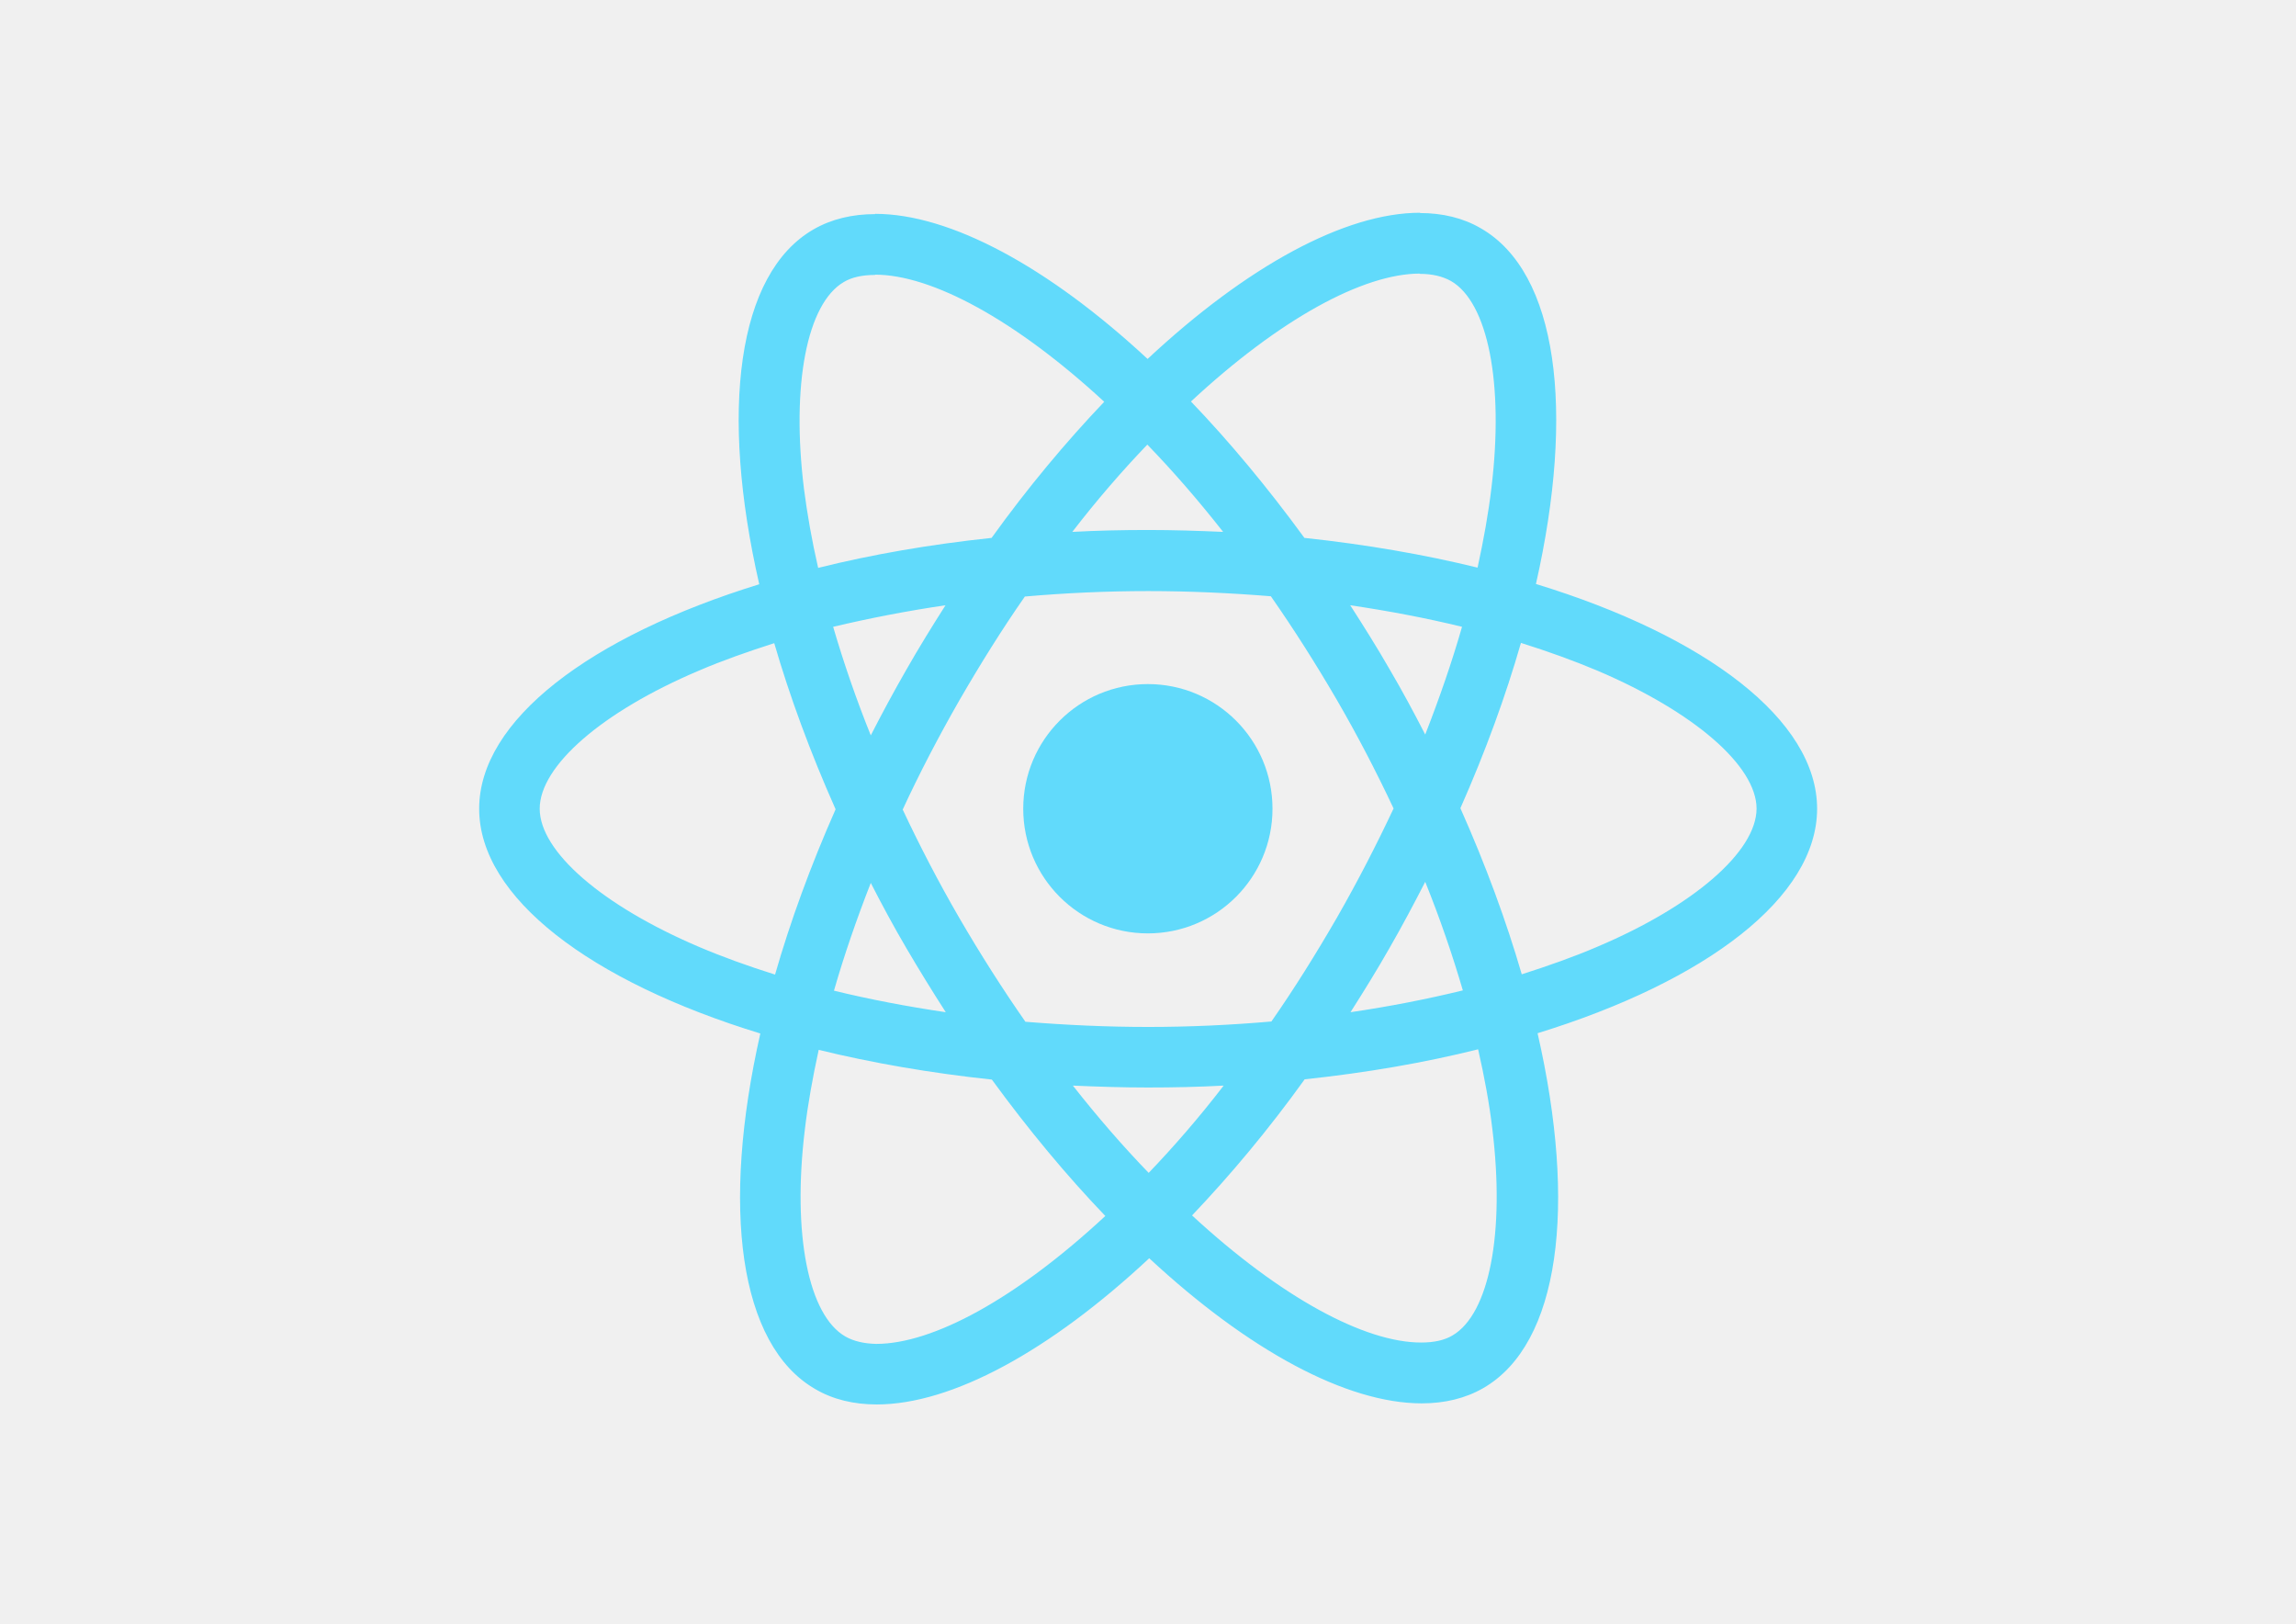
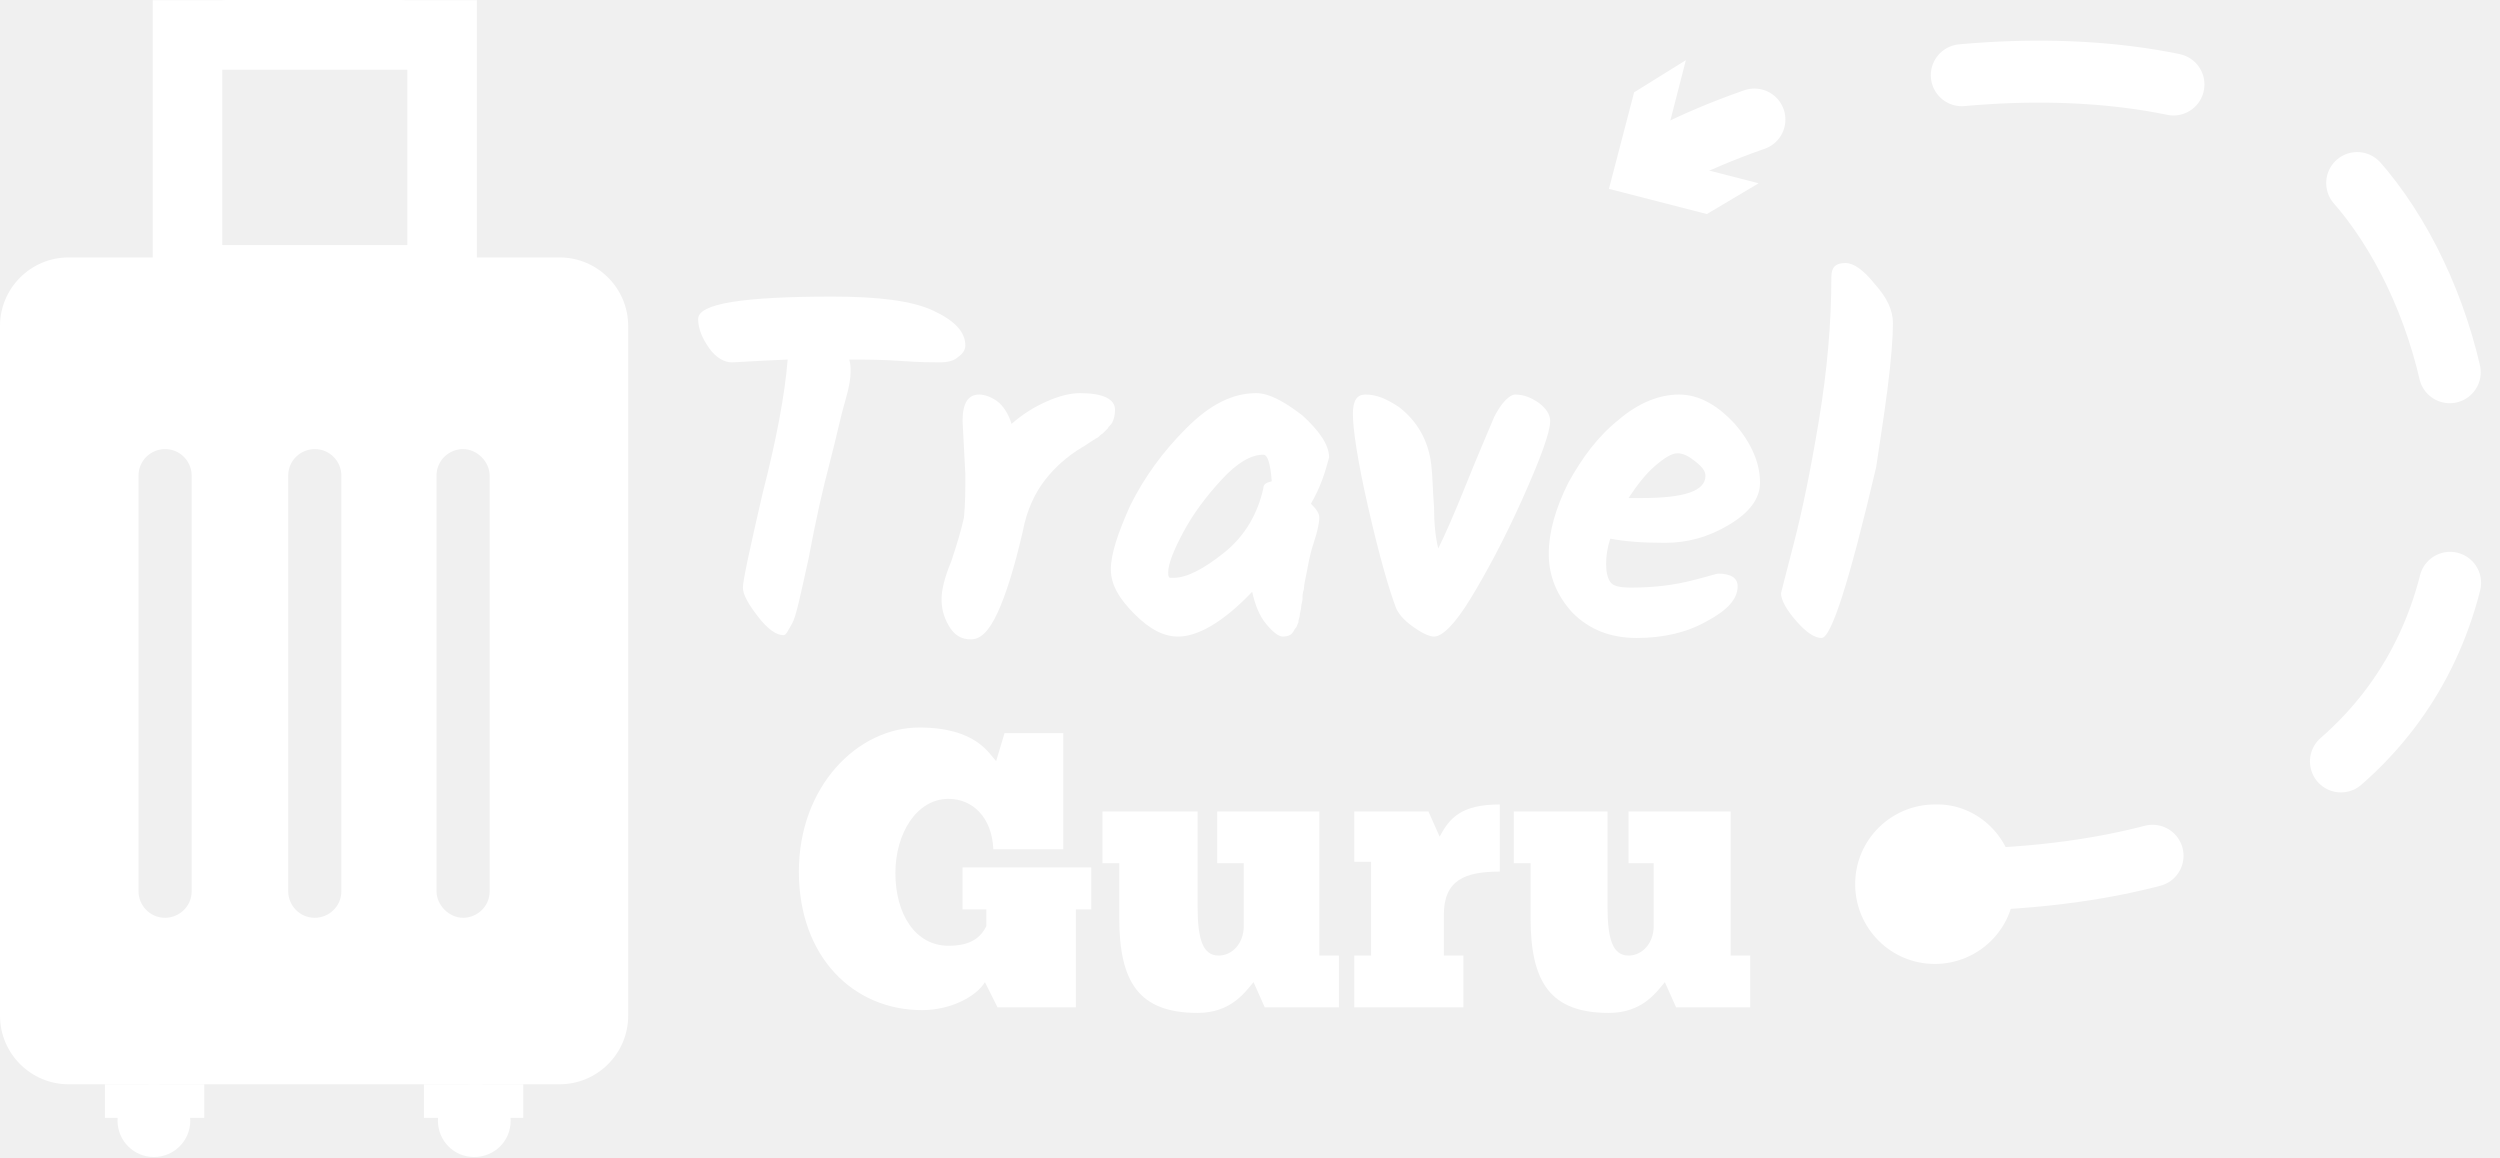
- <svg xmlns="http://www.w3.org/2000/svg" viewBox="0 0 841.9 595.3">
-   <g fill="#61DAFB">
-     <path d="M666.3 296.5c0-32.5-40.7-63.3-103.1-82.4 14.4-63.6 8-114.2-20.2-130.4-6.5-3.8-14.1-5.6-22.4-5.6v22.3c4.6 0 8.3.9 11.4 2.6 13.6 7.8 19.5 37.5 14.9 75.7-1.1 9.4-2.9 19.3-5.1 29.4-19.6-4.8-41-8.5-63.5-10.9-13.5-18.5-27.5-35.3-41.6-50 32.6-30.3 63.2-46.9 84-46.9V78c-27.5 0-63.5 19.6-99.9 53.6-36.4-33.8-72.4-53.2-99.9-53.2v22.3c20.7 0 51.4 16.5 84 46.6-14 14.7-28 31.4-41.3 49.9-22.6 2.4-44 6.1-63.6 11-2.3-10-4-19.7-5.2-29-4.7-38.2 1.1-67.9 14.6-75.8 3-1.8 6.9-2.6 11.5-2.6V78.5c-8.4 0-16 1.8-22.6 5.6-28.1 16.2-34.4 66.7-19.9 130.1-62.2 19.2-102.7 49.9-102.7 82.3 0 32.5 40.7 63.3 103.1 82.4-14.4 63.6-8 114.2 20.2 130.4 6.5 3.8 14.1 5.6 22.5 5.6 27.5 0 63.5-19.6 99.9-53.6 36.4 33.8 72.4 53.2 99.9 53.2 8.4 0 16-1.8 22.6-5.6 28.1-16.2 34.4-66.7 19.9-130.1 62-19.1 102.5-49.9 102.5-82.3zm-130.2-66.7c-3.7 12.9-8.3 26.2-13.5 39.5-4.1-8-8.4-16-13.1-24-4.6-8-9.5-15.8-14.4-23.4 14.2 2.1 27.9 4.7 41 7.9zm-45.8 106.5c-7.8 13.5-15.8 26.3-24.1 38.2-14.9 1.3-30 2-45.2 2-15.1 0-30.2-.7-45-1.9-8.3-11.9-16.4-24.6-24.2-38-7.6-13.1-14.5-26.4-20.8-39.8 6.2-13.4 13.2-26.8 20.7-39.9 7.8-13.5 15.8-26.3 24.1-38.2 14.9-1.3 30-2 45.2-2 15.1 0 30.2.7 45 1.9 8.3 11.9 16.4 24.6 24.2 38 7.6 13.1 14.5 26.4 20.8 39.8-6.3 13.4-13.2 26.8-20.7 39.9zm32.3-13c5.4 13.4 10 26.8 13.8 39.8-13.1 3.2-26.9 5.9-41.2 8 4.9-7.7 9.8-15.6 14.4-23.7 4.6-8 8.9-16.1 13-24.1zM421.2 430c-9.3-9.6-18.6-20.3-27.8-32 9 .4 18.2.7 27.5.7 9.4 0 18.7-.2 27.8-.7-9 11.7-18.3 22.4-27.5 32zm-74.4-58.9c-14.2-2.1-27.9-4.7-41-7.9 3.7-12.9 8.3-26.2 13.5-39.5 4.1 8 8.4 16 13.1 24 4.7 8 9.5 15.8 14.4 23.4zM420.7 163c9.3 9.6 18.6 20.3 27.8 32-9-.4-18.2-.7-27.5-.7-9.4 0-18.7.2-27.8.7 9-11.7 18.3-22.4 27.5-32zm-74 58.9c-4.9 7.7-9.8 15.6-14.4 23.7-4.6 8-8.9 16-13 24-5.4-13.4-10-26.8-13.8-39.8 13.1-3.1 26.9-5.8 41.2-7.9zm-90.5 125.2c-35.4-15.1-58.3-34.9-58.3-50.6 0-15.7 22.9-35.6 58.3-50.6 8.6-3.7 18-7 27.7-10.1 5.7 19.6 13.2 40 22.5 60.9-9.2 20.8-16.6 41.1-22.2 60.6-9.9-3.1-19.3-6.5-28-10.2zM310 490c-13.6-7.8-19.5-37.5-14.9-75.7 1.1-9.4 2.9-19.3 5.1-29.4 19.6 4.8 41 8.5 63.5 10.9 13.5 18.5 27.5 35.3 41.6 50-32.6 30.3-63.2 46.9-84 46.9-4.5-.1-8.3-1-11.3-2.7zm237.2-76.2c4.7 38.2-1.1 67.9-14.6 75.8-3 1.8-6.9 2.6-11.5 2.6-20.7 0-51.4-16.5-84-46.6 14-14.7 28-31.4 41.3-49.9 22.6-2.4 44-6.1 63.6-11 2.3 10.1 4.1 19.8 5.2 29.1zm38.5-66.7c-8.6 3.7-18 7-27.7 10.1-5.7-19.6-13.2-40-22.5-60.9 9.2-20.8 16.6-41.1 22.2-60.6 9.9 3.1 19.3 6.5 28.1 10.2 35.4 15.1 58.3 34.9 58.3 50.6-.1 15.7-23 35.6-58.4 50.6zM320.8 78.4z" />
-     <circle cx="420.9" cy="296.5" r="45.7" />
-     <path d="M520.5 78.1z" />
+ <svg xmlns="http://www.w3.org/2000/svg" width="121" height="56" viewBox="0 0 121 56" fill="none">
+   <g clip-path="url(#clip0_19:618)">
+     <path d="M47.671 47.536C47.265 48.213 46.046 48.89 44.624 48.89C41.306 48.89 38.665 46.317 38.665 42.186C38.665 38.056 41.509 35.212 44.489 35.212C47.265 35.212 47.874 36.498 48.213 36.837L48.619 35.483H51.463V41.103H48.077C48.01 39.545 47.062 38.665 45.91 38.665C44.353 38.665 43.337 40.358 43.337 42.254C43.337 44.218 44.285 45.775 45.91 45.775C46.994 45.775 47.468 45.369 47.739 44.827V44.014H46.588V41.983H52.817V44.014H52.072V48.755H48.281L47.671 47.536Z" fill="white" />
+     <path d="M53.359 39.275H57.964V43.879C57.964 45.504 58.235 46.249 58.979 46.249C59.657 46.249 60.198 45.64 60.198 44.827V41.78H58.912V39.275H63.855V46.249H64.803V48.755H61.214L60.672 47.536C60.266 48.01 59.589 49.025 57.964 49.025C55.12 49.025 54.172 47.536 54.172 44.421V41.78H53.359V39.275Z" fill="white" />
+     <path d="M70.897 48.755H65.548V46.249H66.36V41.712H65.548V39.275H69.137L69.678 40.493C70.152 39.613 70.694 38.936 72.59 38.936V42.186C70.897 42.186 69.882 42.593 69.882 44.285V46.249H70.829V48.755H70.897Z" fill="white" />
+     <path d="M73.2 39.275H77.804V43.879C77.804 45.504 78.075 46.249 78.82 46.249C79.497 46.249 80.039 45.64 80.039 44.827V41.78H78.82V39.275H83.763V46.249H84.711V48.755H81.122L80.58 47.536C80.174 48.01 79.497 49.025 77.872 49.025C75.028 49.025 74.08 47.536 74.08 44.421V41.78H73.267V39.275H73.2Z" fill="white" />
+     <path d="M38.123 17.403C36.498 17.47 35.618 17.538 35.415 17.538C35.076 17.538 34.67 17.335 34.331 16.861C33.993 16.387 33.79 15.913 33.79 15.439C33.79 14.694 35.956 14.355 40.29 14.355C42.525 14.355 44.15 14.559 45.166 15.033C46.181 15.507 46.723 16.048 46.723 16.726C46.723 16.929 46.588 17.132 46.385 17.267C46.181 17.47 45.843 17.538 45.504 17.538C45.166 17.538 44.489 17.538 43.608 17.47C42.66 17.403 41.848 17.403 41.103 17.403C41.17 17.606 41.17 17.809 41.17 18.012C41.17 18.283 41.103 18.757 40.9 19.434C40.696 20.111 40.493 21.127 40.155 22.413C39.816 23.7 39.478 25.19 39.139 27.018C38.733 28.846 38.53 29.862 38.326 30.201C38.123 30.539 38.056 30.742 37.92 30.742C37.582 30.742 37.175 30.471 36.701 29.862C36.227 29.253 35.956 28.779 35.956 28.44C35.956 28.102 36.295 26.544 36.904 23.903C37.582 21.262 37.988 19.096 38.123 17.403Z" fill="white" />
+     <path d="M46.723 22.955L46.588 20.382C46.588 19.502 46.858 19.096 47.4 19.096C47.671 19.096 48.01 19.231 48.281 19.434C48.551 19.637 48.822 20.044 48.958 20.518C49.499 20.044 50.041 19.705 50.651 19.434C51.26 19.163 51.802 19.028 52.276 19.028C53.359 19.028 53.968 19.299 53.968 19.84C53.968 20.111 53.901 20.314 53.833 20.45C53.765 20.585 53.63 20.653 53.63 20.721C53.562 20.788 53.495 20.856 53.359 20.992C53.224 21.059 53.156 21.195 53.088 21.195C52.75 21.398 52.479 21.601 52.343 21.669C51.666 22.075 51.057 22.617 50.583 23.226C50.109 23.836 49.703 24.648 49.499 25.732C49.093 27.492 48.687 28.779 48.281 29.659C47.874 30.539 47.468 30.946 46.994 30.946C46.52 30.946 46.181 30.742 45.91 30.268C45.64 29.794 45.572 29.388 45.572 28.982C45.572 28.576 45.707 27.966 46.046 27.154C46.317 26.341 46.52 25.664 46.655 25.054C46.723 24.377 46.723 23.7 46.723 22.955Z" fill="white" />
+     <path d="M63.449 24.377C63.719 24.648 63.855 24.851 63.855 25.054C63.855 25.258 63.787 25.664 63.584 26.273C63.381 26.883 63.313 27.357 63.245 27.695C63.178 28.034 63.11 28.305 63.11 28.508C63.042 28.711 63.042 28.846 63.042 28.982C63.042 29.117 62.975 29.253 62.975 29.388C62.975 29.524 62.907 29.659 62.907 29.794C62.907 29.862 62.839 29.998 62.839 30.133C62.771 30.268 62.771 30.336 62.704 30.404C62.636 30.472 62.636 30.539 62.568 30.607C62.501 30.742 62.297 30.81 62.094 30.81C61.891 30.81 61.62 30.607 61.282 30.201C60.943 29.794 60.74 29.253 60.605 28.643C59.183 30.133 57.964 30.81 57.016 30.81C56.339 30.81 55.661 30.472 54.916 29.727C54.172 28.982 53.765 28.305 53.765 27.56C53.765 26.815 54.104 25.799 54.713 24.445C55.391 23.091 56.271 21.872 57.422 20.721C58.573 19.57 59.657 19.028 60.808 19.028C61.417 19.028 62.162 19.434 63.042 20.111C63.855 20.856 64.329 21.533 64.329 22.143C64.126 22.888 63.923 23.565 63.449 24.377ZM56.812 27.966C57.422 27.966 58.234 27.56 59.25 26.747C60.266 25.935 60.875 24.851 61.146 23.632C61.146 23.429 61.282 23.362 61.553 23.294C61.485 22.414 61.349 22.007 61.146 22.007C60.537 22.007 59.86 22.414 59.115 23.226C58.37 24.039 57.761 24.851 57.286 25.732C56.812 26.612 56.542 27.289 56.542 27.695C56.542 27.831 56.542 27.898 56.609 27.966C56.542 27.966 56.677 27.966 56.812 27.966Z" fill="white" />
+     <path d="M73.335 19.096C73.741 19.096 74.08 19.231 74.486 19.502C74.825 19.773 75.028 20.044 75.028 20.382C75.028 20.924 74.554 22.21 73.674 24.174C72.793 26.138 71.913 27.763 71.168 28.982C70.423 30.201 69.814 30.81 69.407 30.81C69.204 30.81 68.866 30.675 68.392 30.336C67.918 29.997 67.715 29.727 67.579 29.456C67.241 28.576 66.767 26.95 66.225 24.58C65.683 22.21 65.48 20.721 65.48 20.044C65.48 19.366 65.683 19.096 66.089 19.096C66.631 19.096 67.105 19.299 67.715 19.705C68.595 20.382 69.137 21.33 69.272 22.481C69.34 23.023 69.34 23.7 69.407 24.513C69.407 25.325 69.475 26.002 69.611 26.544C69.949 25.867 70.423 24.784 70.965 23.429C71.507 22.075 71.981 20.991 72.319 20.179C72.658 19.502 73.064 19.096 73.335 19.096Z" fill="white" />
+     <path d="M83.695 25.393C82.68 26.002 81.664 26.273 80.58 26.273C79.497 26.273 78.617 26.206 77.939 26.07C77.804 26.476 77.736 26.883 77.736 27.289C77.736 27.695 77.804 27.966 77.939 28.169C78.075 28.372 78.413 28.44 78.955 28.44C80.106 28.44 81.054 28.305 81.867 28.102C82.68 27.898 83.086 27.763 83.154 27.763C83.763 27.763 84.102 27.966 84.102 28.372C84.102 28.982 83.628 29.523 82.612 30.065C81.664 30.607 80.513 30.878 79.226 30.878C77.939 30.878 76.924 30.471 76.111 29.659C75.366 28.846 74.96 27.898 74.96 26.815C74.96 25.732 75.299 24.58 75.908 23.361C76.585 22.143 77.33 21.127 78.346 20.314C79.294 19.502 80.309 19.096 81.258 19.096C82.206 19.096 83.086 19.57 83.966 20.517C84.779 21.465 85.185 22.413 85.185 23.361C85.185 24.106 84.711 24.784 83.695 25.393ZM82.07 22.346C81.732 22.075 81.461 21.939 81.19 21.939C80.919 21.939 80.58 22.143 80.106 22.549C79.632 22.955 79.226 23.497 78.82 24.106C78.955 24.106 79.158 24.106 79.429 24.106C81.528 24.106 82.544 23.768 82.544 23.023C82.544 22.82 82.409 22.617 82.07 22.346Z" fill="white" />
+     <path d="M90.738 13.746C91.347 14.423 91.618 15.033 91.618 15.642C91.618 16.252 91.55 17.335 91.347 18.892C91.144 20.45 90.941 21.669 90.805 22.617C89.519 28.102 88.638 30.878 88.164 30.878C87.826 30.878 87.419 30.607 86.945 30.065C86.472 29.524 86.201 29.05 86.201 28.711C86.201 28.711 86.404 27.898 86.81 26.341C87.216 24.784 87.623 22.82 88.029 20.382C88.435 17.944 88.638 15.642 88.638 13.408C88.638 12.934 88.841 12.73 89.316 12.73C89.722 12.73 90.196 13.069 90.738 13.746Z" fill="white" />
+     <path d="M24.716 54.239C24.716 55.255 23.903 56 22.955 56C21.94 56 21.195 55.187 21.195 54.239C21.195 53.291 22.007 52.479 22.955 52.479C23.903 52.411 24.716 53.224 24.716 54.239Z" fill="white" />
+     <path d="M7.449 56C8.421 56 9.209 55.212 9.209 54.239C9.209 53.267 8.421 52.479 7.449 52.479C6.476 52.479 5.688 53.267 5.688 54.239C5.688 55.212 6.476 56 7.449 56Z" fill="white" />
+     <path d="M21.398 1.693H9.074V13.543H21.398V1.693Z" stroke="white" stroke-width="3.366" stroke-miterlimit="10" />
+     <path d="M19.366 3.047H10.97C10.631 3.047 10.293 2.776 10.293 2.37V0.677C10.293 0.339 10.563 0 10.97 0H19.366C19.705 0 20.044 0.271 20.044 0.677V2.37C20.044 2.776 19.773 3.047 19.366 3.047Z" fill="white" />
+     <path d="M9.886 52.479H5.079V54.104H9.886V52.479Z" fill="white" />
+     <path d="M25.325 52.479H20.518V54.104H25.325V52.479Z" fill="white" />
+     <path d="M27.086 12.46H3.318C1.49 12.46 0 13.949 0 15.777V49.161C0 50.989 1.49 52.479 3.318 52.479H27.086C28.914 52.479 30.404 50.989 30.404 49.161V15.777C30.404 13.949 28.914 12.46 27.086 12.46ZM9.277 43.134C9.277 43.879 8.667 44.421 7.99 44.421C7.245 44.421 6.704 43.811 6.704 43.134V23.023C6.704 22.278 7.313 21.736 7.99 21.736C8.735 21.736 9.277 22.346 9.277 23.023V43.134ZM16.522 43.134C16.522 43.879 15.913 44.421 15.236 44.421C14.491 44.421 13.949 43.811 13.949 43.134V23.023C13.949 22.278 14.559 21.736 15.236 21.736C15.981 21.736 16.522 22.346 16.522 23.023V43.134ZM23.7 43.134C23.7 43.879 23.091 44.421 22.413 44.421C21.736 44.421 21.127 43.811 21.127 43.134V23.023C21.127 22.278 21.736 21.736 22.413 21.736C23.091 21.736 23.7 22.346 23.7 23.023V43.134Z" fill="white" />
+     <path d="M93.988 42.593C126.559 42.593 121.683 13.611 111.729 6.704C104.687 1.761 89.519 2.709 79.903 7.99" stroke="white" stroke-width="3" stroke-linecap="round" stroke-linejoin="round" stroke-dasharray="10.29 10.29" />
+     <path d="M81.596 2.912L80.377 7.652L85.117 8.871L82.612 10.36L77.872 9.141L79.091 4.469L81.596 2.912Z" fill="white" />
+     <path d="M97.509 42.796C97.509 44.962 95.749 46.655 93.649 46.655C91.483 46.655 89.79 44.895 89.79 42.796C89.79 40.629 91.55 38.936 93.649 38.936C95.749 38.868 97.509 40.629 97.509 42.796Z" fill="white" />
  </g>
+   <defs>
+     <clipPath id="clip0_19:618">
+       <rect width="120.261" height="56" fill="white" />
+     </clipPath>
+   </defs>
</svg>
